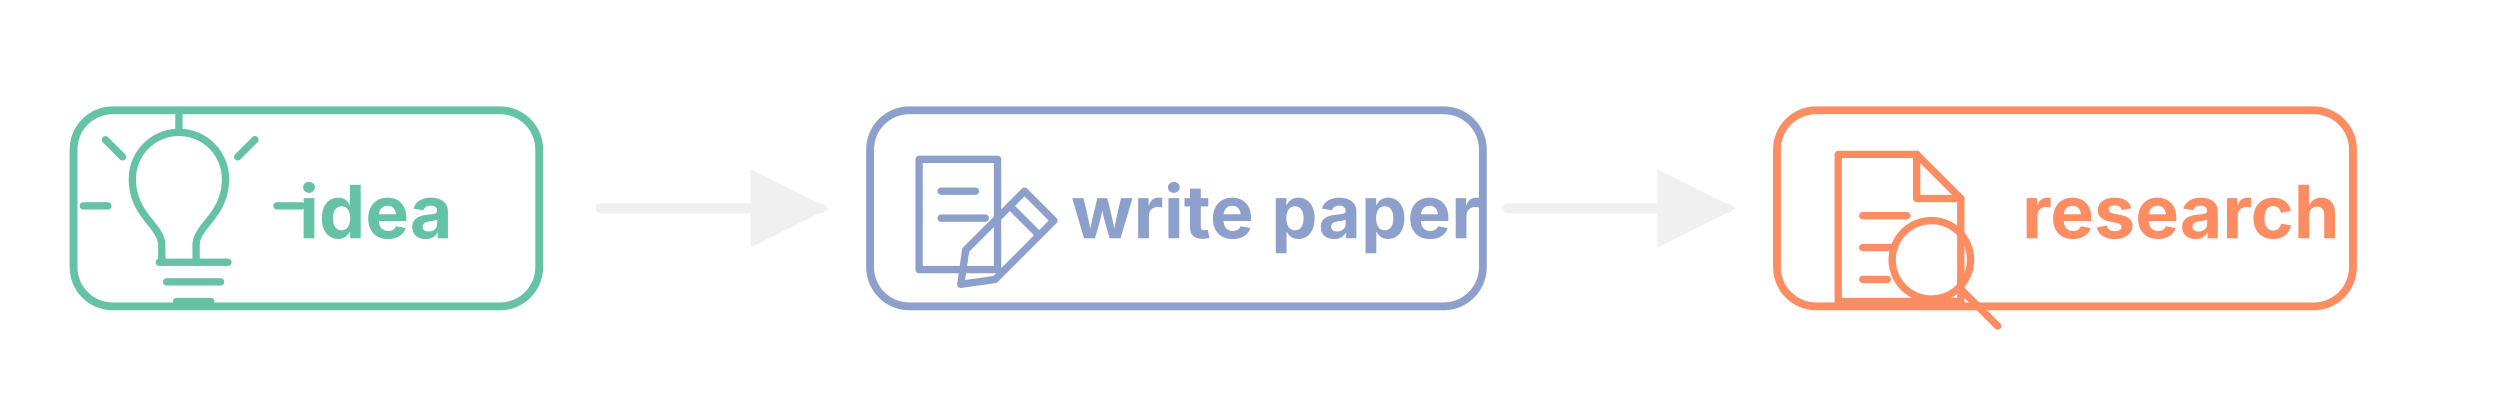
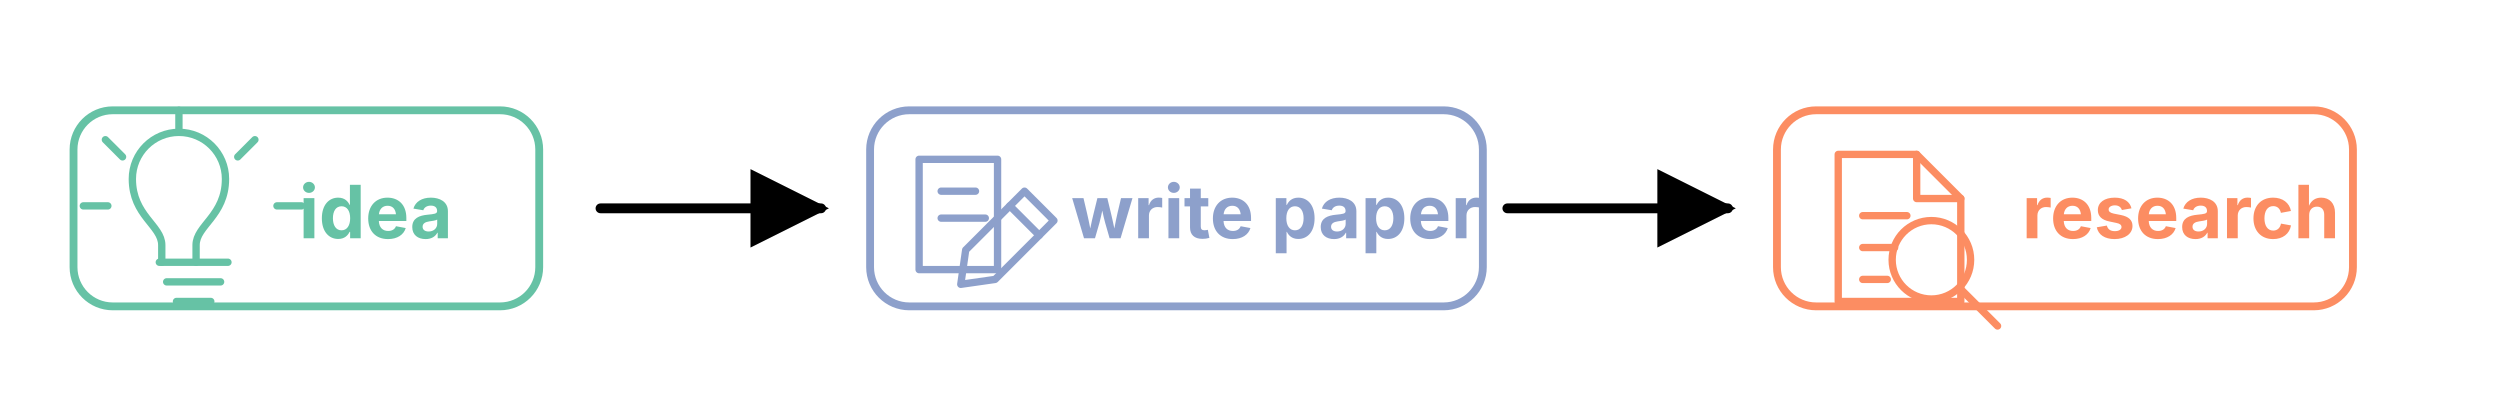
<svg xmlns="http://www.w3.org/2000/svg" width="1020" height="170" viewBox="0 0 1020 170" role="img" aria-labelledby="title desc">
  <defs>
    <marker id="arrowhead" viewBox="0 0 10 10" refX="9" refY="5" markerWidth="8" markerHeight="8" orient="auto-start-reverse">
-       <path d="M 0 0 L 10 5 L 0 10 z" fill="#f0f0f0" />
+       <path d="M 0 0 L 10 5 L 0 10 z" fill="#000000" />
    </marker>
    <style>
      .box { fill: none; stroke-width: 3.2; rx: 16; ry: 16; }
      .label { font-family: system-ui, -apple-system, BlinkMacSystemFont, 'Segoe UI', sans-serif; font-size: 30px; font-weight: 700; dominant-baseline: middle; }
-       .arrow { stroke: #f0f0f0; stroke-width: 4; stroke-linecap: round; marker-end: url(#arrowhead); }
+       .arrow { stroke: #000000; stroke-width: 4; stroke-linecap: round; marker-end: url(#arrowhead); }
      .icon { fill: none; stroke-width: 3; stroke-linecap: round; stroke-linejoin: round; }
    </style>
  </defs>
  <g id="idea-step" transform="translate(30,45)">
    <rect class="box" x="0" y="0" width="190" height="80" rx="16" ry="16" stroke="#66c2a5" />
    <g class="icon" stroke="#66c2a5" transform="translate(25,20)">
      <path d="M25 42 v-7 c0-8 12-12 12-27 a19 19 0 0 0-38 0 c0 15 12 19 12 27 v7" />
      <path d="M10 42 h28 M13 50 h22 M17 58 h14" />
      <path d="M18 -11 v-9 M-5 -1 l-7 -7 M42 -1 l7 -7 M-11 19 h-10 M58 19 h10" />
    </g>
    <text class="label" x="92" y="41" fill="#66c2a5">idea</text>
  </g>
  <line id="arrow-1" class="arrow" x1="245" y1="85" x2="335" y2="85" />
  <g id="write-paper-step" transform="translate(355,45)">
    <rect class="box" x="0" y="0" width="250" height="80" rx="16" ry="16" stroke="#8da0cb" />
    <g class="icon" stroke="#8da0cb" transform="translate(20,20)">
      <path d="M0 0 h32 v45 h-32 z" />
      <path d="M9 13 h14 M9 24 h18" />
      <path d="M43 13 l12 12 -24 24 -14 2 2-14 z" />
      <path d="M37 19 l12 12" />
    </g>
    <text class="label" x="82" y="41" fill="#8da0cb">write paper</text>
  </g>
  <line id="arrow-2" class="arrow" x1="615" y1="85" x2="705" y2="85" />
  <g id="research-step" transform="translate(725,45)">
    <rect class="box" x="0" y="0" width="235" height="80" rx="16" ry="16" stroke="#fc8d62" />
    <g class="icon" stroke="#fc8d62" transform="translate(25,18)">
      <path d="M0 0 h32 l18 18 v42 h-50 z" />
      <path d="M32 0 v18 h18" />
      <circle cx="38" cy="43" r="16" />
      <path d="M50 55 l15 15 M10 25 h18 M10 38 h13 M10 51 h10" />
    </g>
    <text class="label" x="100" y="41" fill="#fc8d62">research</text>
  </g>
</svg>
